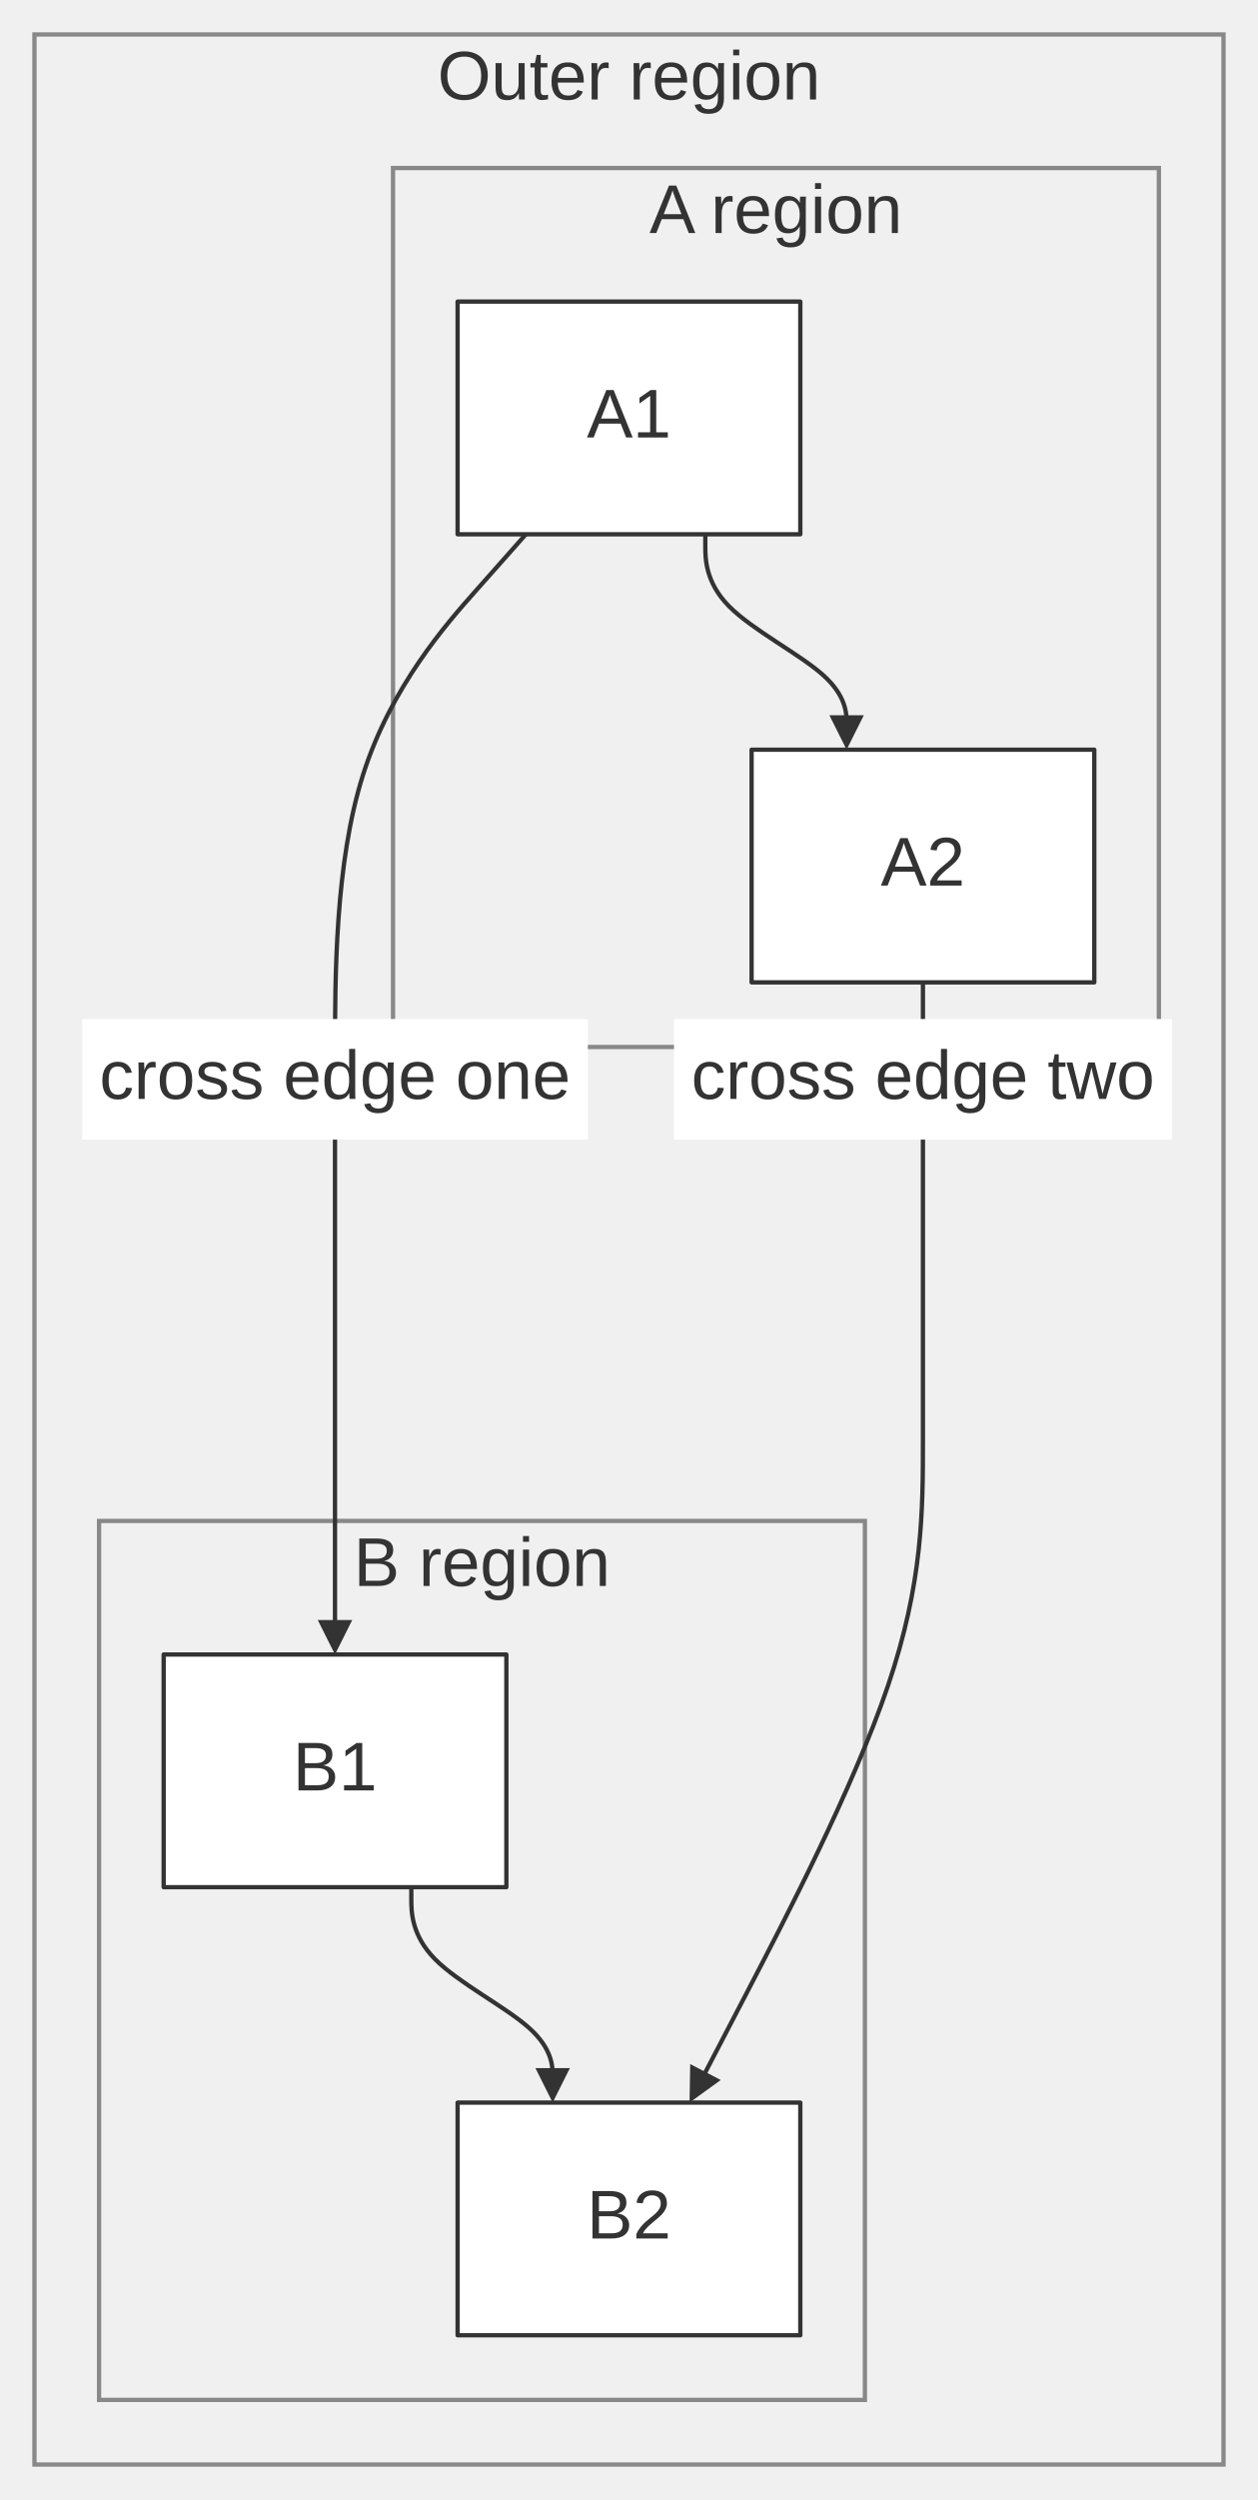
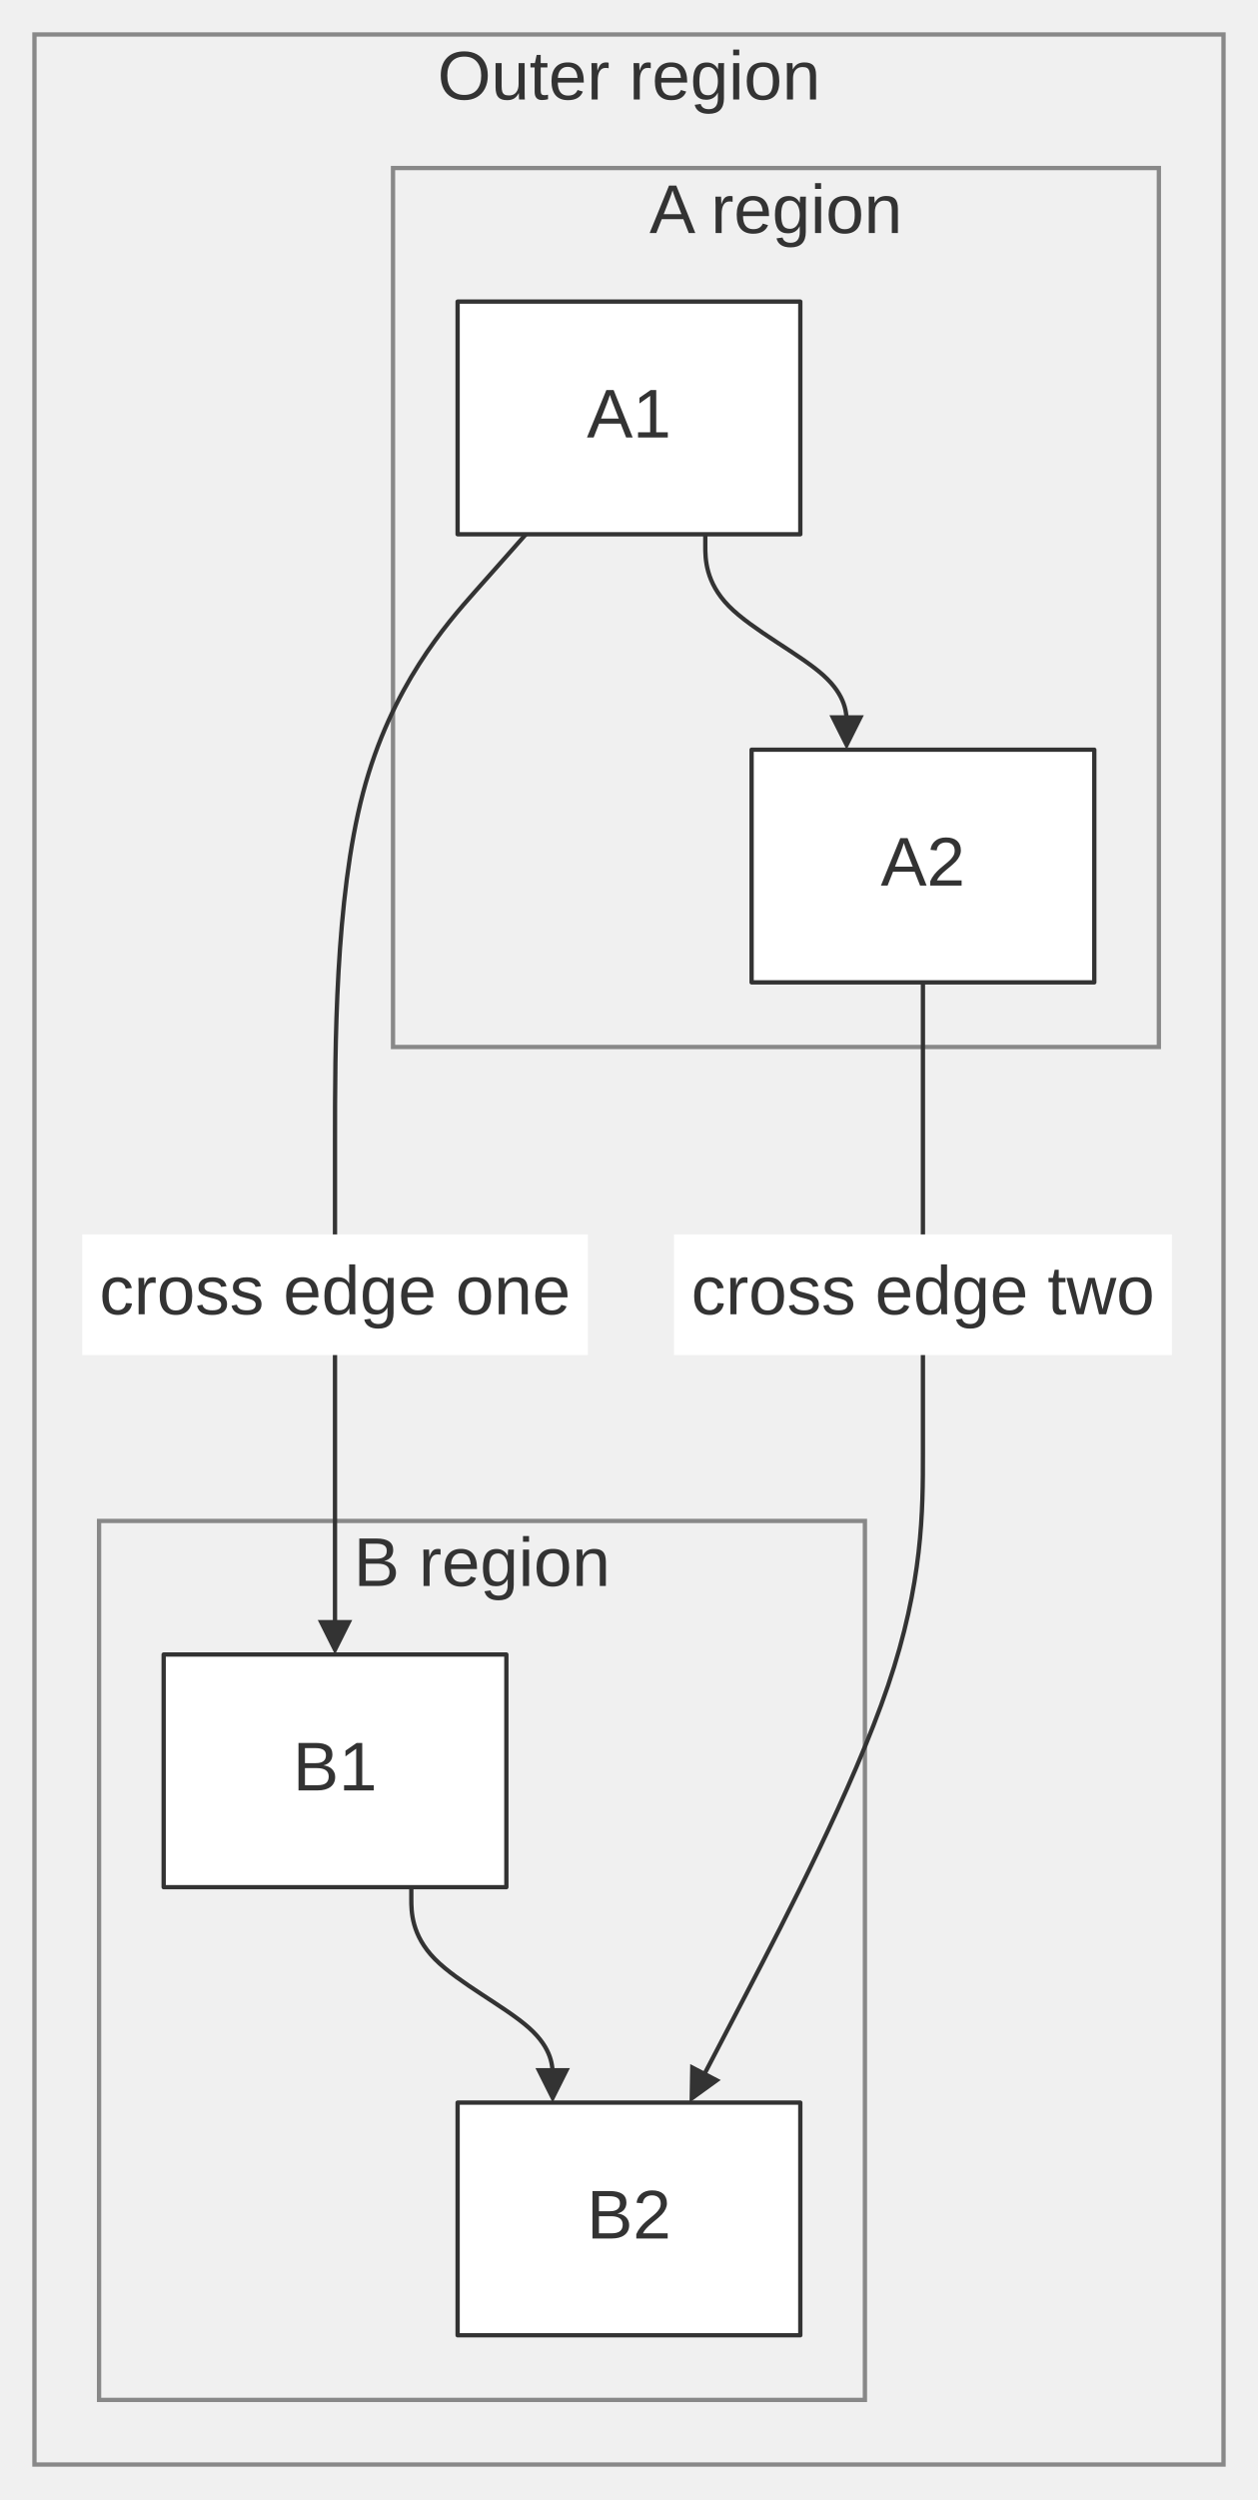
<svg xmlns="http://www.w3.org/2000/svg" width="100%" viewBox="0 0 292.08 580.00" style="max-width: 292.08px; background-color: transparent;" font-family="&quot;trebuchet ms&quot;, verdana, arial, sans-serif" font-size="16.00">
  <defs>
    <marker id="arrowhead" viewBox="0 0 10.00 10.00" refX="5.00" refY="5.00" markerWidth="8.00" markerHeight="8.00" orient="auto-start-reverse" markerUnits="userSpaceOnUse">
      <path d="M 0 0 L 10.00 5.00 L 0 10.00 z" fill="#333" />
    </marker>
  </defs>
  <g transform="translate(-48.92,-38.00)">
    <g class="clusters">
      <rect class="subgraph" x="56.92" y="46.00" width="276.08" height="564.00" fill="none" stroke="#888" stroke-width="1.00" />
      <text x="194.96" y="50.00" text-anchor="middle" dominant-baseline="hanging" fill="#333">Outer region</text>
      <rect class="subgraph" x="140.17" y="77.00" width="177.82" height="204.00" fill="none" stroke="#888" stroke-width="1.00" />
      <text x="229.08" y="81.00" text-anchor="middle" dominant-baseline="hanging" fill="#333">A region</text>
      <rect class="subgraph" x="71.92" y="391.00" width="177.82" height="204.00" fill="none" stroke="#888" stroke-width="1.00" />
      <text x="160.83" y="395.00" text-anchor="middle" dominant-baseline="hanging" fill="#333">B region</text>
    </g>
    <g class="edgePaths">
      <path d="M212.68,162.00 L212.68,164.78 C212.68,167.56 212.68,173.11 218.15,178.67 C223.61,184.22 234.55,189.78 240.02,194.67 C245.49,199.56 245.49,203.78 245.49,205.89 L245.49,208.00" stroke="#333" stroke-width="1.00" fill="none" stroke-linecap="round" stroke-linejoin="round" marker-end="url(#arrowhead)" />
      <path d="M144.42,476.00 L144.42,478.78 C144.42,481.56 144.42,487.11 149.89,492.67 C155.36,498.22 166.30,503.78 171.77,508.67 C177.24,513.56 177.24,517.78 177.24,519.89 L177.24,522.00" stroke="#333" stroke-width="1.00" fill="none" stroke-linecap="round" stroke-linejoin="round" marker-end="url(#arrowhead)" />
-       <path d="M171.02,162.00 L165.72,167.99 L159.21,175.32 C152.71,182.66 139.71,197.33 133.21,217.83 C126.70,238.33 126.70,264.67 126.70,283.00 C126.70,301.33 126.70,311.67 126.70,325.17 C126.70,338.67 126.70,355.33 126.70,370.00 C126.70,384.67 126.70,397.33 126.70,403.67 L126.70,410.00 L126.70,418.00" stroke="#333" stroke-width="1.00" fill="none" stroke-linecap="round" stroke-linejoin="round" marker-end="url(#arrowhead)" />
-       <path d="M263.21,266.00 L263.21,274.00 L263.21,276.83 C263.21,279.67 263.21,285.33 263.21,293.33 C263.21,301.33 263.21,311.67 263.21,325.17 C263.21,338.67 263.21,355.33 263.21,372.00 C263.21,388.67 263.21,405.33 255.10,429.23 C247.00,453.12 230.78,484.24 222.68,499.80 L214.57,515.36 L210.87,522.45" stroke="#333" stroke-width="1.00" fill="none" stroke-linecap="round" stroke-linejoin="round" marker-end="url(#arrowhead)" />
+       <path d="M171.02,162.00 L165.72,167.99 L159.21,175.32 C152.71,182.66 139.71,197.33 133.21,222.00 C126.70,246.67 126.70,281.33 126.70,302.83 C126.70,324.33 126.70,332.67 126.70,342.00 C126.70,351.33 126.70,361.67 126.70,373.17 C126.70,384.67 126.70,397.33 126.70,403.67 L126.70,410.00 L126.70,418.00" stroke="#333" stroke-width="1.00" fill="none" stroke-linecap="round" stroke-linejoin="round" marker-end="url(#arrowhead)" />
+       <path d="M263.21,266.00 L263.21,274.00 L263.21,281.00 C263.21,288.00 263.21,302.00 263.21,313.17 C263.21,324.33 263.21,332.67 263.21,342.00 C263.21,351.33 263.21,361.67 263.21,375.17 C263.21,388.67 263.21,405.33 255.10,429.23 C247.00,453.12 230.78,484.24 222.68,499.80 L214.57,515.36 L210.87,522.45" stroke="#333" stroke-width="1.00" fill="none" stroke-linecap="round" stroke-linejoin="round" marker-end="url(#arrowhead)" />
    </g>
    <g class="nodes">
      <rect x="155.17" y="108.00" width="79.57" height="54.00" fill="white" stroke="#333" stroke-width="1.00" stroke-linejoin="round" />
      <text x="194.96" y="135.00" text-anchor="middle" dominant-baseline="middle" fill="#333">A1</text>
      <rect x="223.43" y="212.00" width="79.57" height="54.00" fill="white" stroke="#333" stroke-width="1.00" stroke-linejoin="round" />
      <text x="263.21" y="239.00" text-anchor="middle" dominant-baseline="middle" fill="#333">A2</text>
      <rect x="86.92" y="422.00" width="79.57" height="54.00" fill="white" stroke="#333" stroke-width="1.00" stroke-linejoin="round" />
      <text x="126.70" y="449.00" text-anchor="middle" dominant-baseline="middle" fill="#333">B1</text>
      <rect x="155.17" y="526.00" width="79.57" height="54.00" fill="white" stroke="#333" stroke-width="1.00" stroke-linejoin="round" />
      <text x="194.96" y="553.00" text-anchor="middle" dominant-baseline="middle" fill="#333">B2</text>
    </g>
    <g class="edgeLabels">
-       <rect x="68.00" y="274.50" width="117.41" height="28.00" fill="white" />
-       <text x="126.70" y="288.50" text-anchor="middle" dominant-baseline="middle" fill="#333">cross edge one</text>
-       <rect x="205.41" y="274.50" width="115.61" height="28.00" fill="white" />
-       <text x="263.21" y="288.50" text-anchor="middle" dominant-baseline="middle" fill="#333">cross edge two</text>
+       <rect x="68.00" y="324.50" width="117.41" height="28.00" fill="white" />
+       <text x="126.70" y="338.50" text-anchor="middle" dominant-baseline="middle" fill="#333">cross edge one</text>
+       <rect x="205.41" y="324.50" width="115.61" height="28.00" fill="white" />
+       <text x="263.21" y="338.50" text-anchor="middle" dominant-baseline="middle" fill="#333">cross edge two</text>
    </g>
  </g>
</svg>
